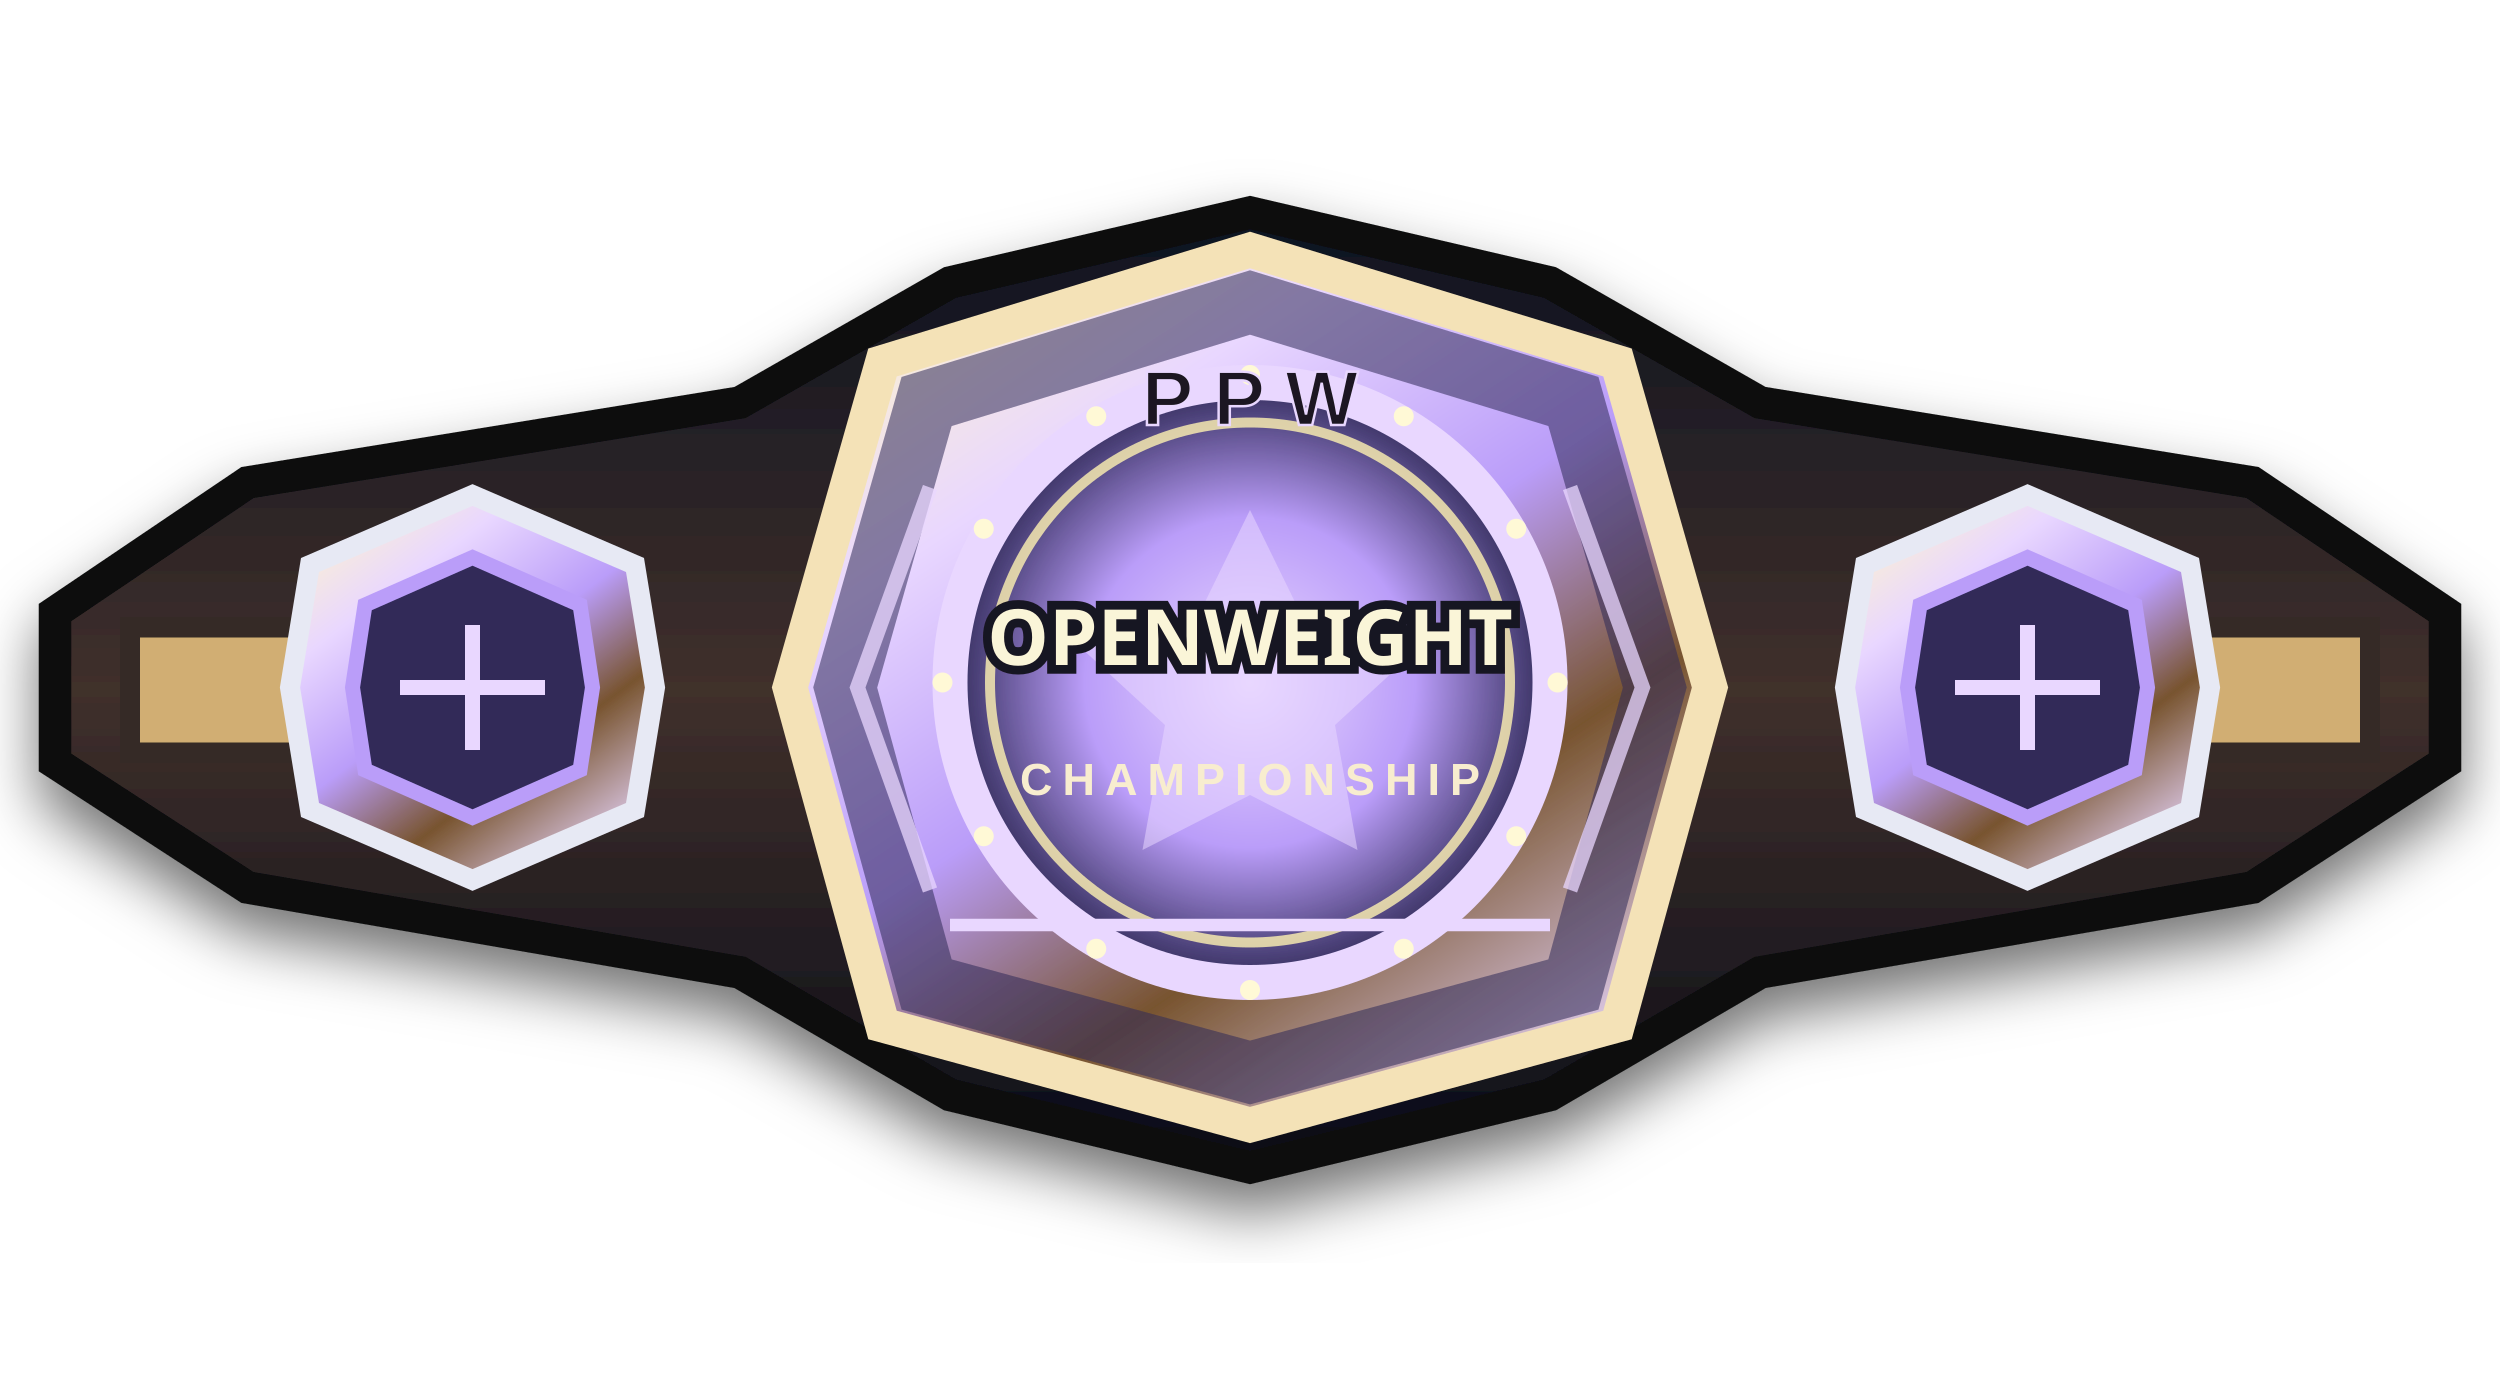
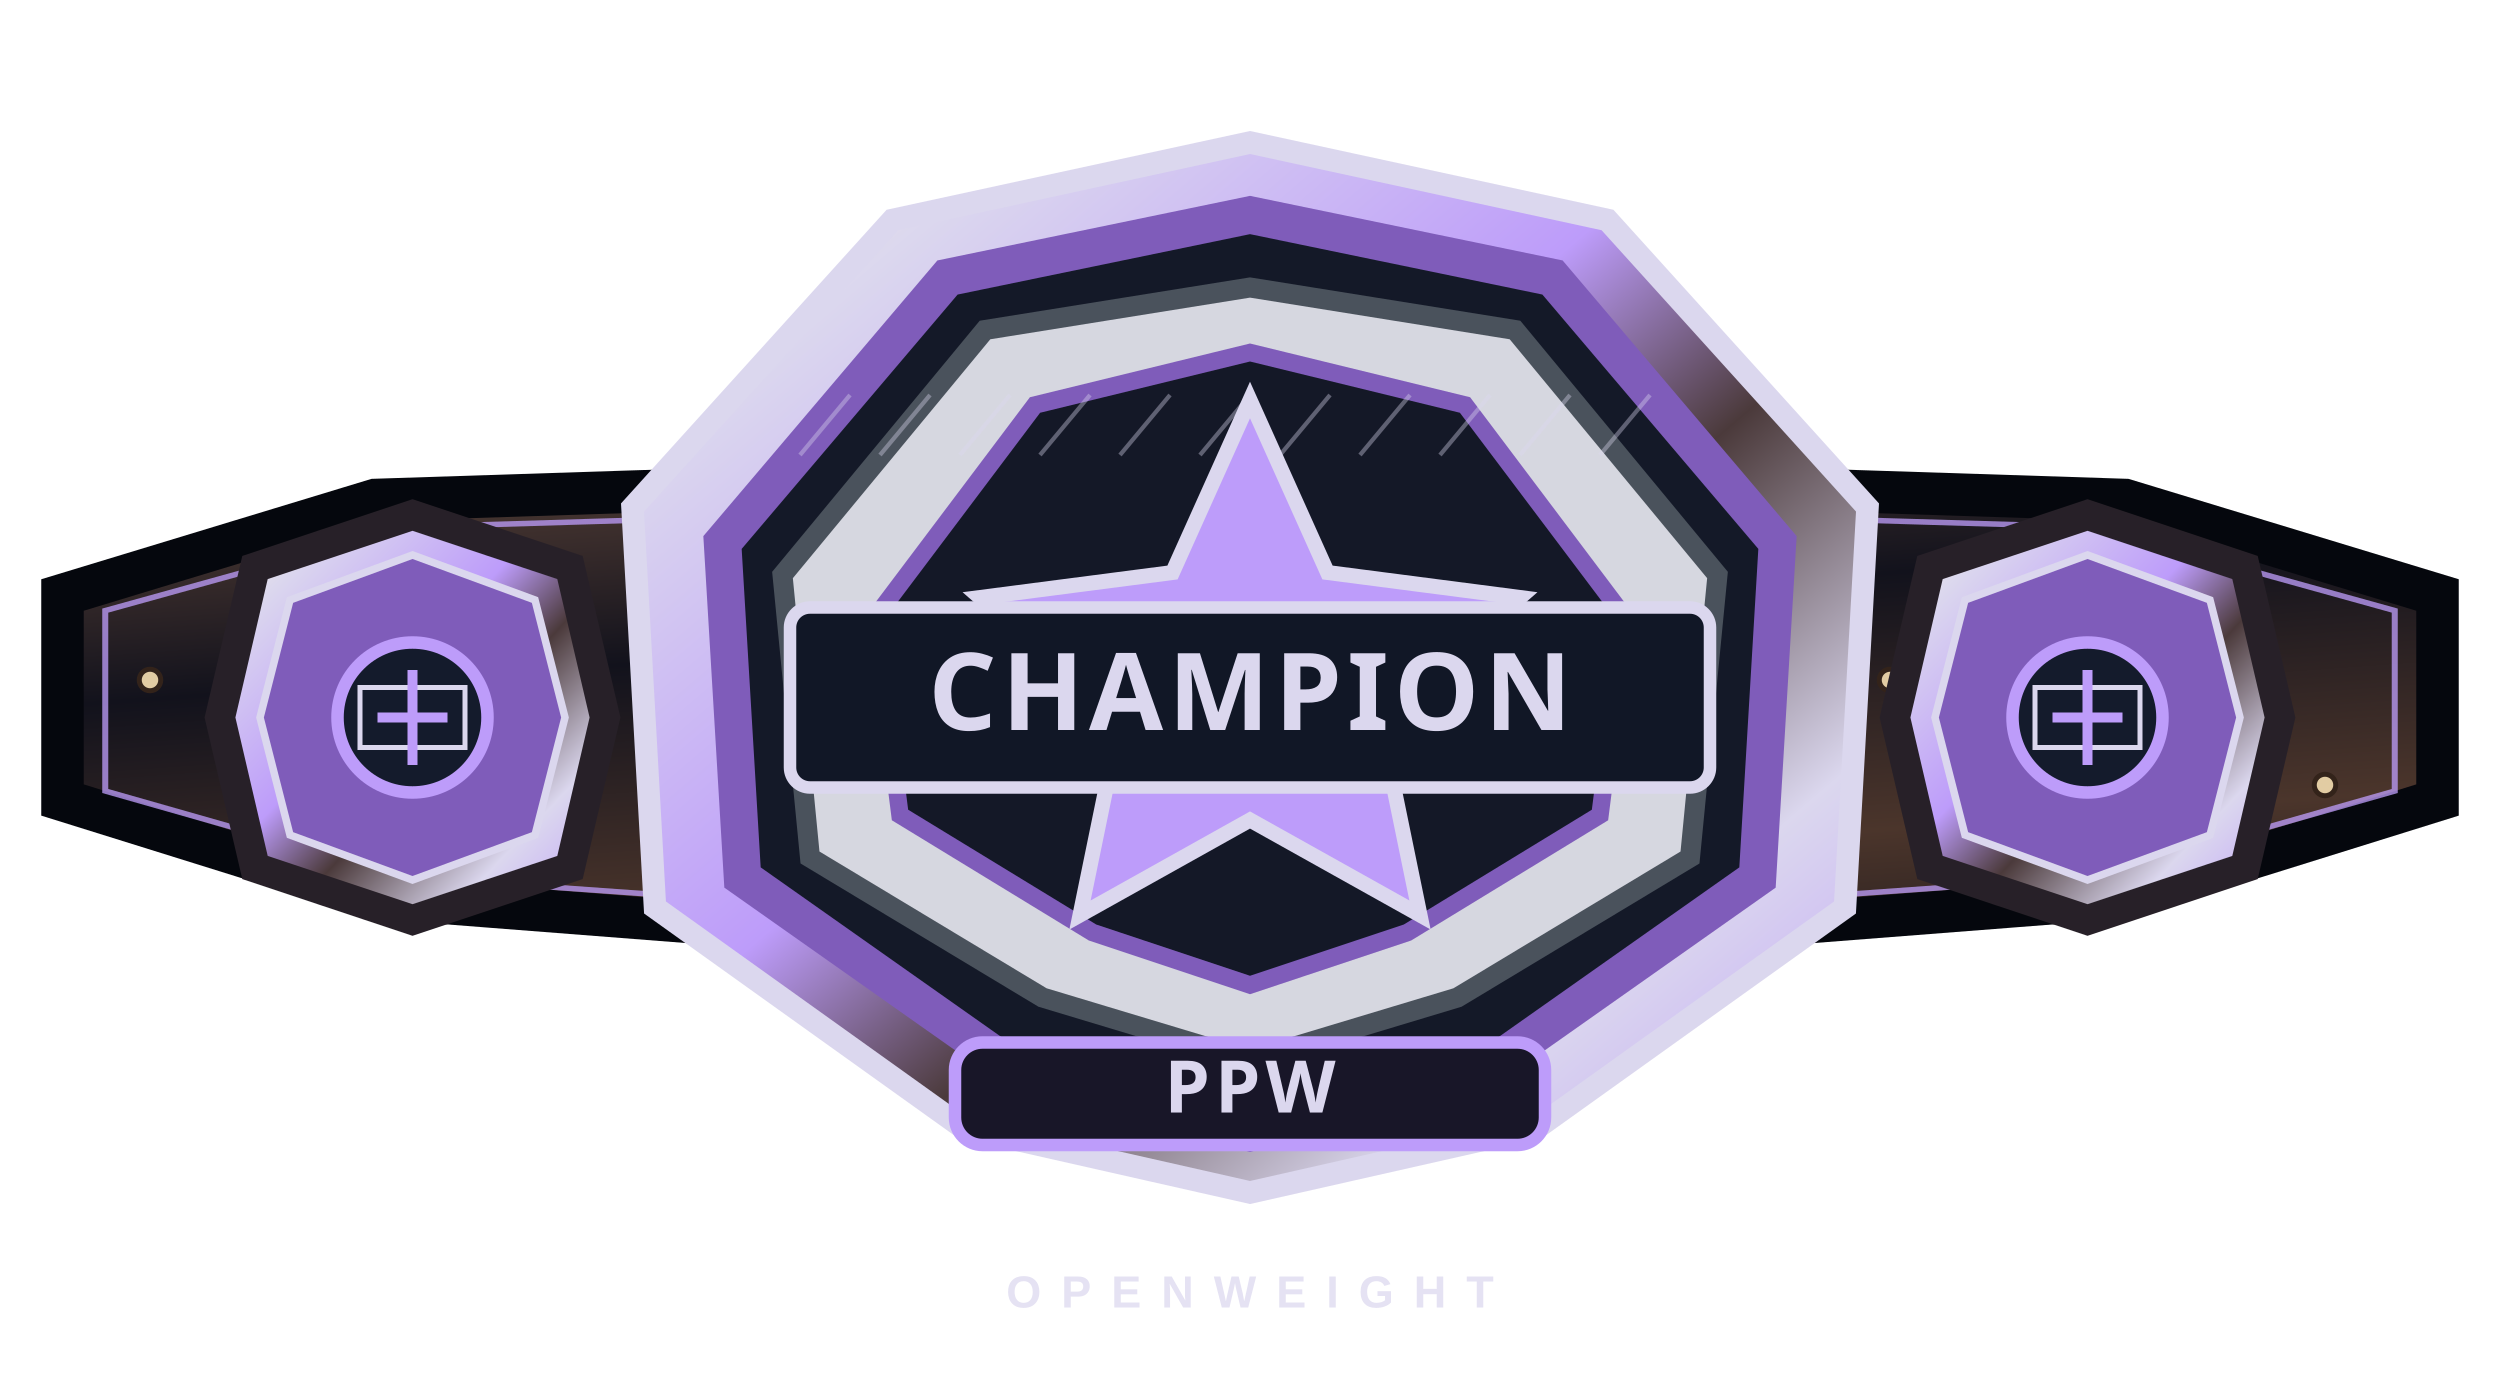
- <svg xmlns="http://www.w3.org/2000/svg" viewBox="0 0 1000 550" width="1000" height="550" role="img" aria-label="PPW OPENWEIGHT championship belt art">
+ <svg xmlns="http://www.w3.org/2000/svg" width="1000" height="550" viewBox="0 0 1000 550" role="img" aria-label="PPW DIVISION CHAMPIONSHIP illustration">
  <defs>
-     <linearGradient id="leather" x1="0" y1="0" x2="0" y2="1">
-       <stop stop-color="#0d1220" />
-       <stop offset=".5" stop-color="#40302b" />
-       <stop offset="1" stop-color="#090c18" />
+     <linearGradient id="leather" x1="0" x2=".2" y1="0" y2="1">
+       <stop stop-color="#151323" />
+       <stop offset=".25" stop-color="#4b3832" />
+       <stop offset=".46" stop-color="#12121c" />
+       <stop offset=".75" stop-color="#4b352b" />
+       <stop offset="1" stop-color="#111017" />
    </linearGradient>
-     <linearGradient id="gold" x1=".1" y1="0" x2=".8" y2="1">
-       <stop stop-color="#fff7c9" />
-       <stop offset=".25" stop-color="#e9d7ff" />
-       <stop offset=".5" stop-color="#ba9df9" />
-       <stop offset=".72" stop-color="#78542f" />
-       <stop offset="1" stop-color="#e9d7ff" />
+     <linearGradient id="metal" x1="0" x2="1" y1="0" y2="1">
+       <stop stop-color="#fbf5df" />
+       <stop offset=".16" stop-color="#dbd7ee" />
+       <stop offset=".43" stop-color="#bd9cfa" />
+       <stop offset=".58" stop-color="#4b3a3b" />
+       <stop offset=".79" stop-color="#dbd7ee" />
+       <stop offset="1" stop-color="#bd9cfa" />
    </linearGradient>
-     <radialGradient id="face">
-       <stop stop-color="#e9d7ff" />
-       <stop offset=".55" stop-color="#ba9df9" />
-       <stop offset="1" stop-color="#302a58" />
+     <radialGradient id="plate">
+       <stop stop-color="#dbd7ee" />
+       <stop offset=".4" stop-color="#bd9cfa" />
+       <stop offset=".78" stop-color="#7f5cba" />
+       <stop offset="1" stop-color="#252436" />
    </radialGradient>
-     <filter id="shadow">
-       <feDropShadow dx="0" dy="12" stdDeviation="12" flood-opacity=".55" />
-     </filter>
  </defs>
-   <g filter="url(#shadow)">
-     <path d="M22 245 99 193 296 161 380 113 500 85 620 113 704 161 901 193 978 245 978 305 901 355 704 389 620 438 500 467 380 438 296 389 99 355 22 305Z" fill="url(#leather)" stroke="#07090c" stroke-width="13" />
-     <path d="M52 251h92v50H52zM856 251h92v50h-92z" fill="#d1ae73" stroke="#342b25" stroke-width="8" />
-     <g transform="translate(189 275)">
-       <path d="M0-77L65 -49 73 0 65 49 0 77 -65 49 -73 0 -65 -49Z" fill="url(#gold)" stroke="#e7e9f4" stroke-width="8" />
-       <path d="M0 -52L43 -33 48 0 43 33 0 52 -43 33 -48 0 -43 -33Z" fill="#302a58" stroke="#ba9df9" stroke-width="6" />
-       <path d="M-29 0H29M0-25V25" stroke="#e9d7ff" stroke-width="6" />
-     </g>
-     <g transform="translate(811 275)">
-       <path d="M0-77L65 -49 73 0 65 49 0 77 -65 49 -73 0 -65 -49Z" fill="url(#gold)" stroke="#e7e9f4" stroke-width="8" />
-       <path d="M0 -52L43 -33 48 0 43 33 0 52 -43 33 -48 0 -43 -33Z" fill="#302a58" stroke="#ba9df9" stroke-width="6" />
-       <path d="M-29 0H29M0-25V25" stroke="#e9d7ff" stroke-width="6" />
-     </g>
-     <path d="M500 100L647 145 684 275 647 410 500 450 353 410 316 275 353 145Z" fill="url(#gold)" stroke="#f4e2b7" stroke-width="14" />
-     <path d="M500 100L647 145 684 275 647 410 500 450 353 410 316 275 353 145Z" fill="none" stroke="#302a58" stroke-width="28" opacity=".55" transform="translate(500 275) scale(.88) translate(-500 -275)" />
-     <circle cx="500" cy="273" r="120" fill="url(#face)" stroke="#e9d7ff" stroke-width="14" />
-     <circle cx="500" cy="273" r="104" fill="none" stroke="#fff3b2" stroke-width="4" opacity=".8" />
-     <circle cx="623.0" cy="273.0" r="4" fill="#fff9d6" />
-     <circle cx="606.5" cy="334.5" r="4" fill="#fff9d6" />
-     <circle cx="561.5" cy="379.5" r="4" fill="#fff9d6" />
-     <circle cx="500.0" cy="396.0" r="4" fill="#fff9d6" />
-     <circle cx="438.5" cy="379.5" r="4" fill="#fff9d6" />
-     <circle cx="393.5" cy="334.5" r="4" fill="#fff9d6" />
-     <circle cx="377.0" cy="273.0" r="4" fill="#fff9d6" />
-     <circle cx="393.5" cy="211.5" r="4" fill="#fff9d6" />
-     <circle cx="438.5" cy="166.5" r="4" fill="#fff9d6" />
-     <circle cx="500.0" cy="150.0" r="4" fill="#fff9d6" />
-     <circle cx="561.5" cy="166.5" r="4" fill="#fff9d6" />
-     <circle cx="606.5" cy="211.5" r="4" fill="#fff9d6" />
-     <path d="M500 204l22 45 49 7 -37 34 9 50 -43 -22 -43 22 9 -50 -37 -34 49 -7Z" fill="#e9d7ff" opacity="0.53" />
-     <text x="500" y="170" text-anchor="middle" font-family="Arial,sans-serif" font-size="31" font-weight="900" letter-spacing="8" fill="#1c1820" stroke="#e9d7ff" stroke-width="1">PPW</text>
-     <text x="500" y="266" text-anchor="middle" textLength="232" lengthAdjust="spacingAndGlyphs" font-family="Impact,'Arial Black',sans-serif" font-size="31" font-weight="1000" fill="#faf5d8" stroke="#191622" stroke-width="7" paint-order="stroke">OPENWEIGHT</text>
-     <text x="500" y="318" text-anchor="middle" font-family="Arial,sans-serif" font-size="18" font-weight="900" letter-spacing="4" fill="#f8edcf">CHAMPIONSHIP</text>
-     <path d="M380 370h240" stroke="#e9d7ff" stroke-width="5" />
-     <path d="M372 195l-29 80 29 81M628 195l29 80 -29 81" fill="none" stroke="#e9d7ff" stroke-width="6" opacity=".75" />
+   <path d="M25 238 150 200 304 195 391 133 500 118 609 133 696 195 850 200 975 238 975 320 850 359 696 371 609 449 500 460 391 449 304 371 150 359 25 320Z" fill="url(#leather)" stroke="#05070d" stroke-width="17" />
+   <path d="M25 238 150 200 304 195 391 133 500 118 609 133 696 195 850 200 975 238 975 320 850 359 696 371 609 449 500 460 391 449 304 371 150 359 25 320Z" fill="none" stroke="#bd9cfa" stroke-width="2.5" opacity=".76" transform="translate(500 290) scale(.964 .88) translate(-500 -290)" />
+   <circle cx="60" cy="272" r="4.3" fill="#e2cca3" stroke="#33231a" stroke-width="2" />
+   <circle cx="118" cy="314" r="4.3" fill="#e2cca3" stroke="#33231a" stroke-width="2" />
+   <circle cx="176" cy="272" r="4.3" fill="#e2cca3" stroke="#33231a" stroke-width="2" />
+   <circle cx="234" cy="314" r="4.3" fill="#e2cca3" stroke="#33231a" stroke-width="2" />
+   <circle cx="292" cy="272" r="4.3" fill="#e2cca3" stroke="#33231a" stroke-width="2" />
+   <circle cx="350" cy="314" r="4.3" fill="#e2cca3" stroke="#33231a" stroke-width="2" />
+   <circle cx="408" cy="272" r="4.3" fill="#e2cca3" stroke="#33231a" stroke-width="2" />
+   <circle cx="466" cy="314" r="4.3" fill="#e2cca3" stroke="#33231a" stroke-width="2" />
+   <circle cx="524" cy="272" r="4.3" fill="#e2cca3" stroke="#33231a" stroke-width="2" />
+   <circle cx="582" cy="314" r="4.3" fill="#e2cca3" stroke="#33231a" stroke-width="2" />
+   <circle cx="640" cy="272" r="4.3" fill="#e2cca3" stroke="#33231a" stroke-width="2" />
+   <circle cx="698" cy="314" r="4.3" fill="#e2cca3" stroke="#33231a" stroke-width="2" />
+   <circle cx="756" cy="272" r="4.3" fill="#e2cca3" stroke="#33231a" stroke-width="2" />
+   <circle cx="814" cy="314" r="4.3" fill="#e2cca3" stroke="#33231a" stroke-width="2" />
+   <circle cx="872" cy="272" r="4.3" fill="#e2cca3" stroke="#33231a" stroke-width="2" />
+   <circle cx="930" cy="314" r="4.3" fill="#e2cca3" stroke="#33231a" stroke-width="2" />
+   <g transform="translate(165 287)">
+     <path d="M0 -81 63 -60 77 0 63 60 0 81 -63 60 -77 0 -63 -60Z" fill="url(#metal)" stroke="#272028" stroke-width="12" />
+     <path d="M0 -65 49 -47 61 0 49 47 0 65 -49 47 -61 0 -49 -47Z" fill="#7f5cba" stroke="#dbd7ee" stroke-width="3" />
+     <circle r="30" fill="#141b2c" stroke="#bd9cfa" stroke-width="5" />
+     <path d="M-21 -12H21V12H-21Z" fill="none" stroke="#dbd7ee" stroke-width="2" />
+     <path d="M0 -19V19M-14 0H14" stroke="#bd9cfa" stroke-width="4" />
  </g>
+   <g transform="translate(835 287)">
+     <path d="M0 -81 63 -60 77 0 63 60 0 81 -63 60 -77 0 -63 -60Z" fill="url(#metal)" stroke="#272028" stroke-width="12" />
+     <path d="M0 -65 49 -47 61 0 49 47 0 65 -49 47 -61 0 -49 -47Z" fill="#7f5cba" stroke="#dbd7ee" stroke-width="3" />
+     <circle r="30" fill="#141b2c" stroke="#bd9cfa" stroke-width="5" />
+     <path d="M-21 -12H21V12H-21Z" fill="none" stroke="#dbd7ee" stroke-width="2" />
+     <path d="M0 -19V19M-14 0H14" stroke="#bd9cfa" stroke-width="4" />
+   </g>
+   <path d="M500 57 643 88 747 203 738 363 615 451 500 477 385 451 262 363 253 203 357 88Z" fill="url(#metal)" stroke="#dbd7ee" stroke-width="9" />
+   <path d="M500 86 621 111 711 217 703 351 598 425 500 453 402 425 297 351 289 217 379 111Z" fill="#141928" stroke="#7f5cba" stroke-width="15" />
+   <path d="M500 115 606 132 687 230 676 343 583 399 500 424 417 399 324 343 313 230 394 132Z" fill="#d6d7e0" stroke="#4a525c" stroke-width="8" />
+   <path d="M500 141 586 162 650 247 640 326 563 373 500 394 437 373 360 326 350 247 414 162Z" fill="#141827" stroke="#7f5cba" stroke-width="7" />
+   <path d="M500 160l31 69 77 10 -56 49 16 78 -68 -38 -68 38 16 -78 -56 -49 77 -10Z" fill="#bd9cfa" stroke="#dbd7ee" stroke-width="6" />
+   <path d="M345 280h310" stroke="#dbd7ee" stroke-width="7" />
+   <rect x="316" y="243" width="368" height="72" rx="8" fill="#111726" stroke="#dbd7ee" stroke-width="5" />
+   <text x="500" y="292" text-anchor="middle" font-family="Impact,'Arial Black',sans-serif" font-size="43" font-weight="1000" textLength="295" lengthAdjust="spacingAndGlyphs" letter-spacing="2" fill="#dbd7ee">CHAMPION</text>
+   <path d="M340 158l-20 24" stroke="#dbd7ee" stroke-width="1.7" opacity=".38" />
+   <path d="M372 158l-20 24" stroke="#dbd7ee" stroke-width="1.7" opacity=".38" />
+   <path d="M404 158l-20 24" stroke="#dbd7ee" stroke-width="1.7" opacity=".38" />
+   <path d="M436 158l-20 24" stroke="#dbd7ee" stroke-width="1.7" opacity=".38" />
+   <path d="M468 158l-20 24" stroke="#dbd7ee" stroke-width="1.7" opacity=".38" />
+   <path d="M500 158l-20 24" stroke="#dbd7ee" stroke-width="1.7" opacity=".38" />
+   <path d="M532 158l-20 24" stroke="#dbd7ee" stroke-width="1.7" opacity=".38" />
+   <path d="M564 158l-20 24" stroke="#dbd7ee" stroke-width="1.7" opacity=".38" />
+   <path d="M596 158l-20 24" stroke="#dbd7ee" stroke-width="1.7" opacity=".38" />
+   <path d="M628 158l-20 24" stroke="#dbd7ee" stroke-width="1.7" opacity=".38" />
+   <path d="M660 158l-20 24" stroke="#dbd7ee" stroke-width="1.7" opacity=".38" />
+   <rect x="382" y="417" width="236" height="41" rx="11" fill="#181628" stroke="#bd9cfa" stroke-width="5" />
+   <text x="500" y="445" text-anchor="middle" font-family="Impact,'Arial Black',sans-serif" font-size="29" textLength="190" lengthAdjust="spacingAndGlyphs" font-weight="1000" letter-spacing="2" fill="#dbd7ee">PPW</text>
+   <text x="500" y="523" text-anchor="middle" fill="#dbd7ee" opacity=".73" font-family="Arial,sans-serif" font-size="18" letter-spacing="8" font-weight="900">OPENWEIGHT</text>
</svg>
